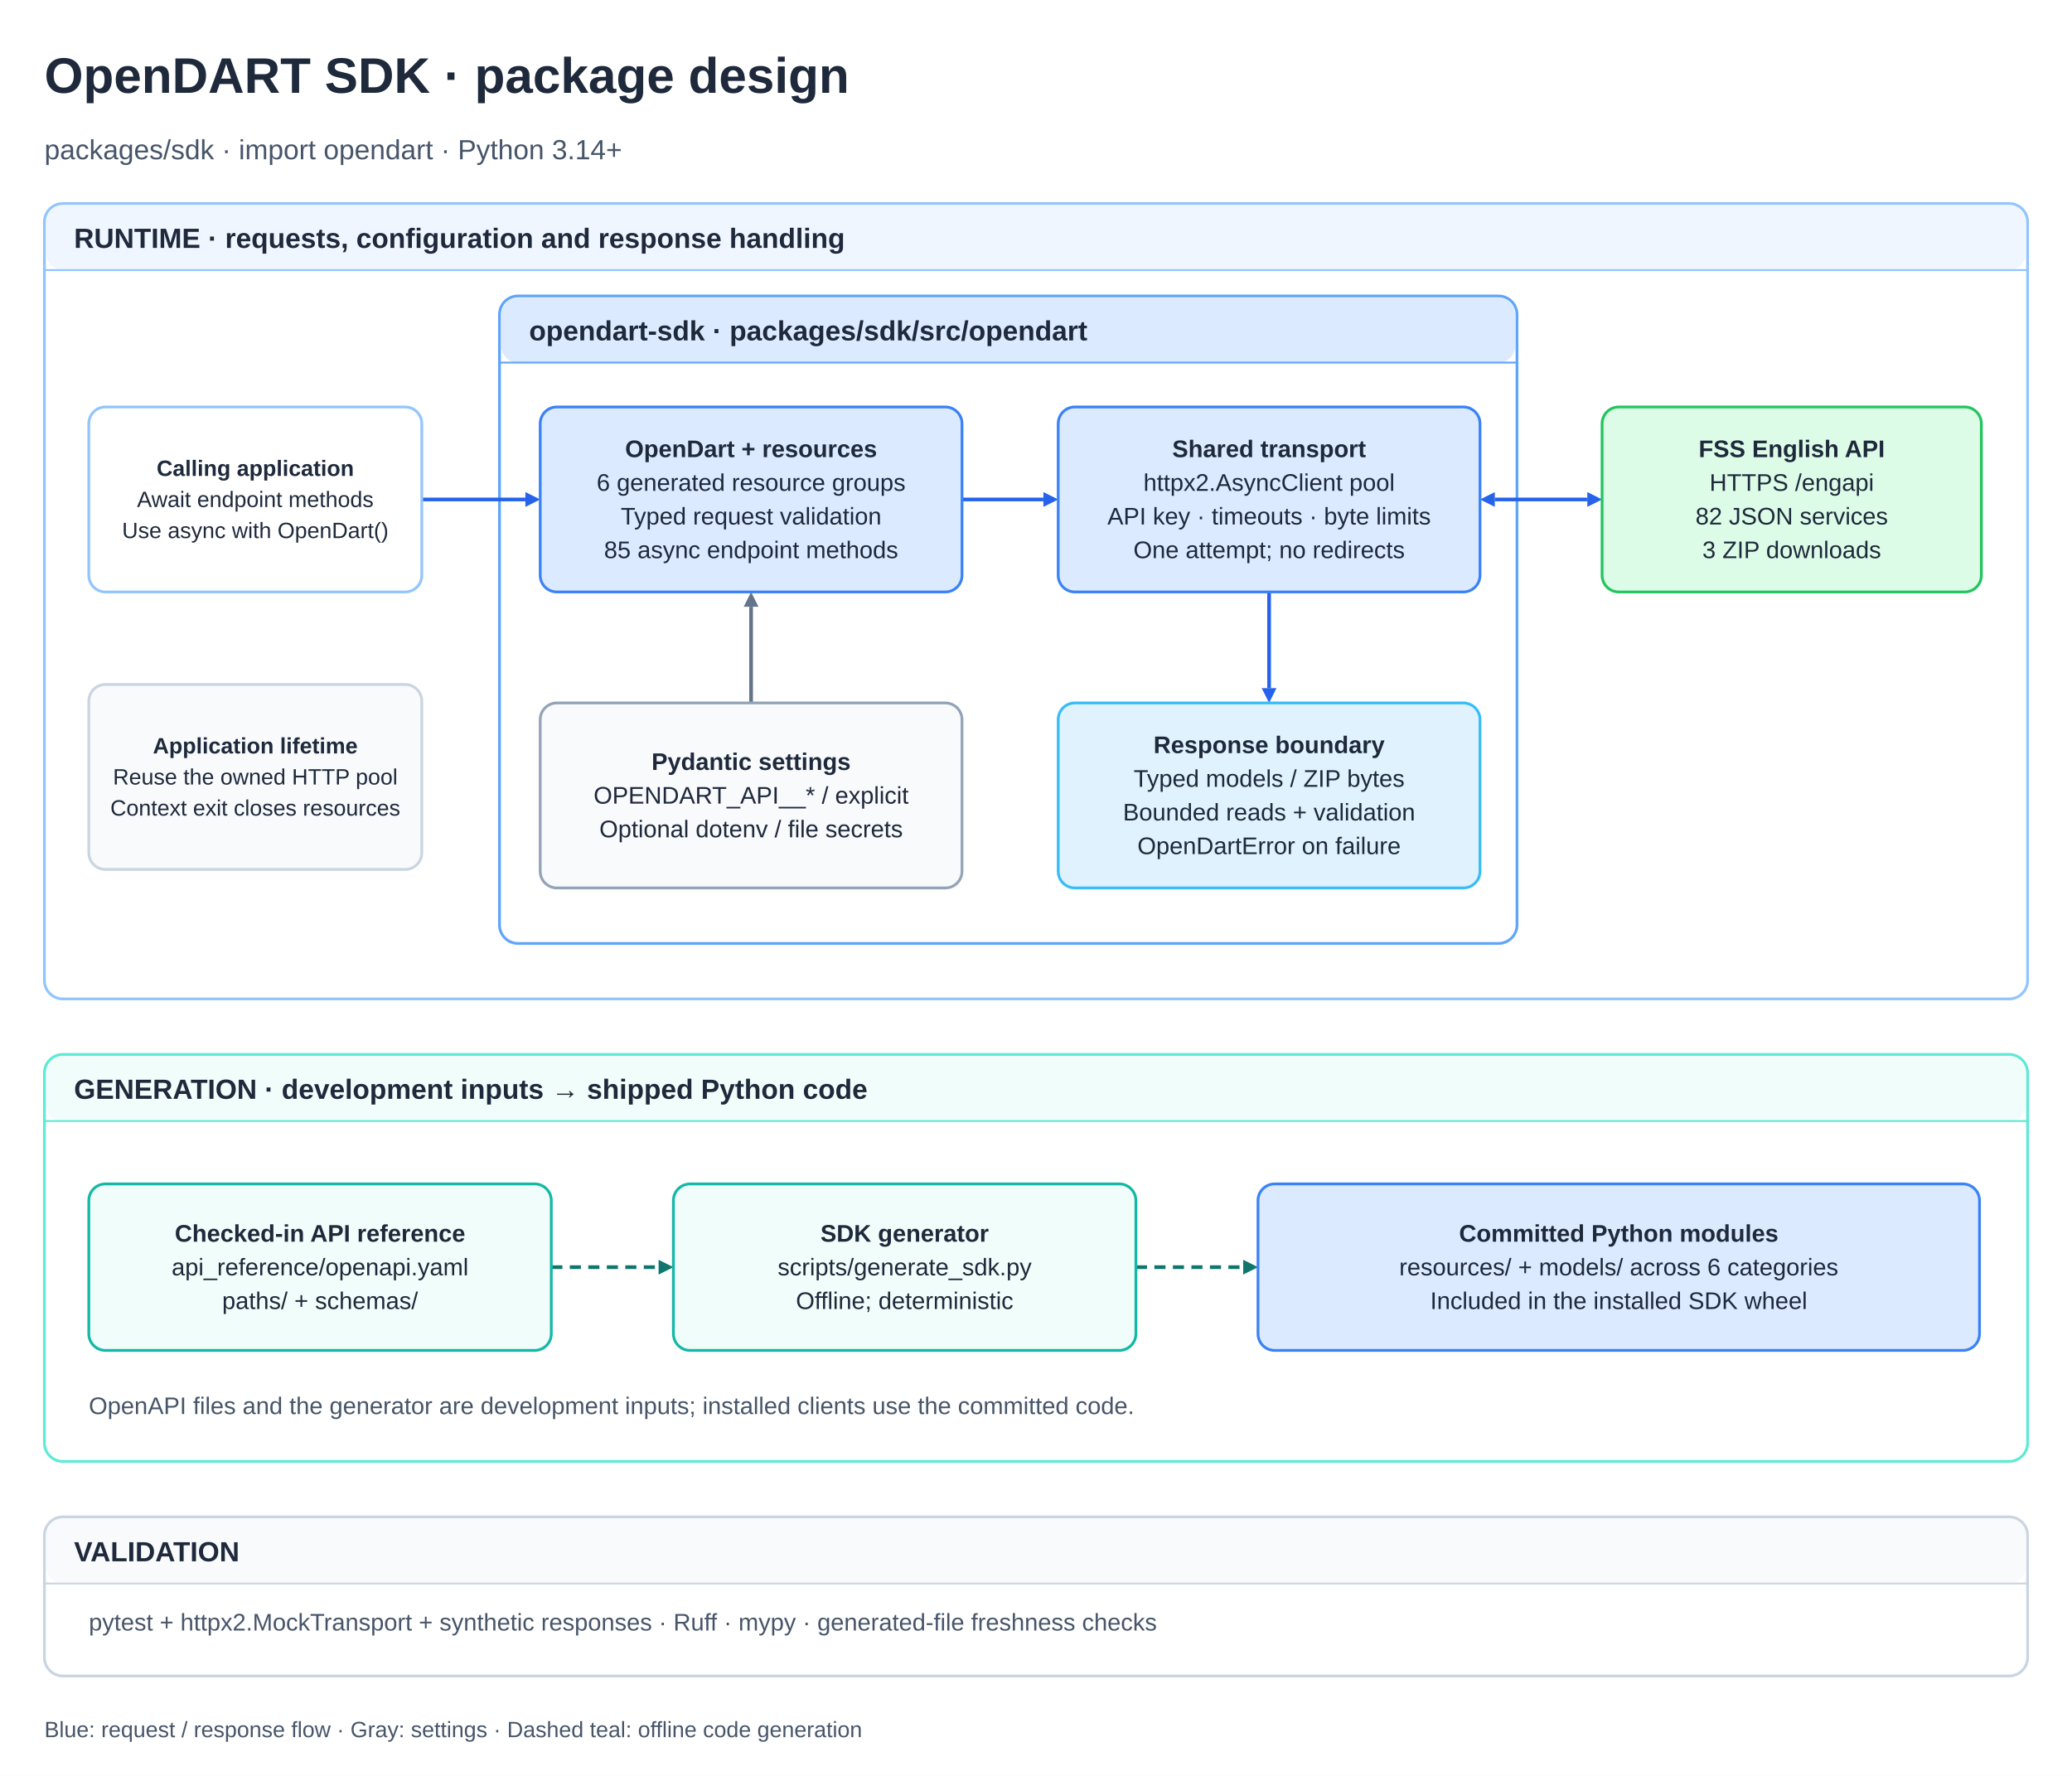
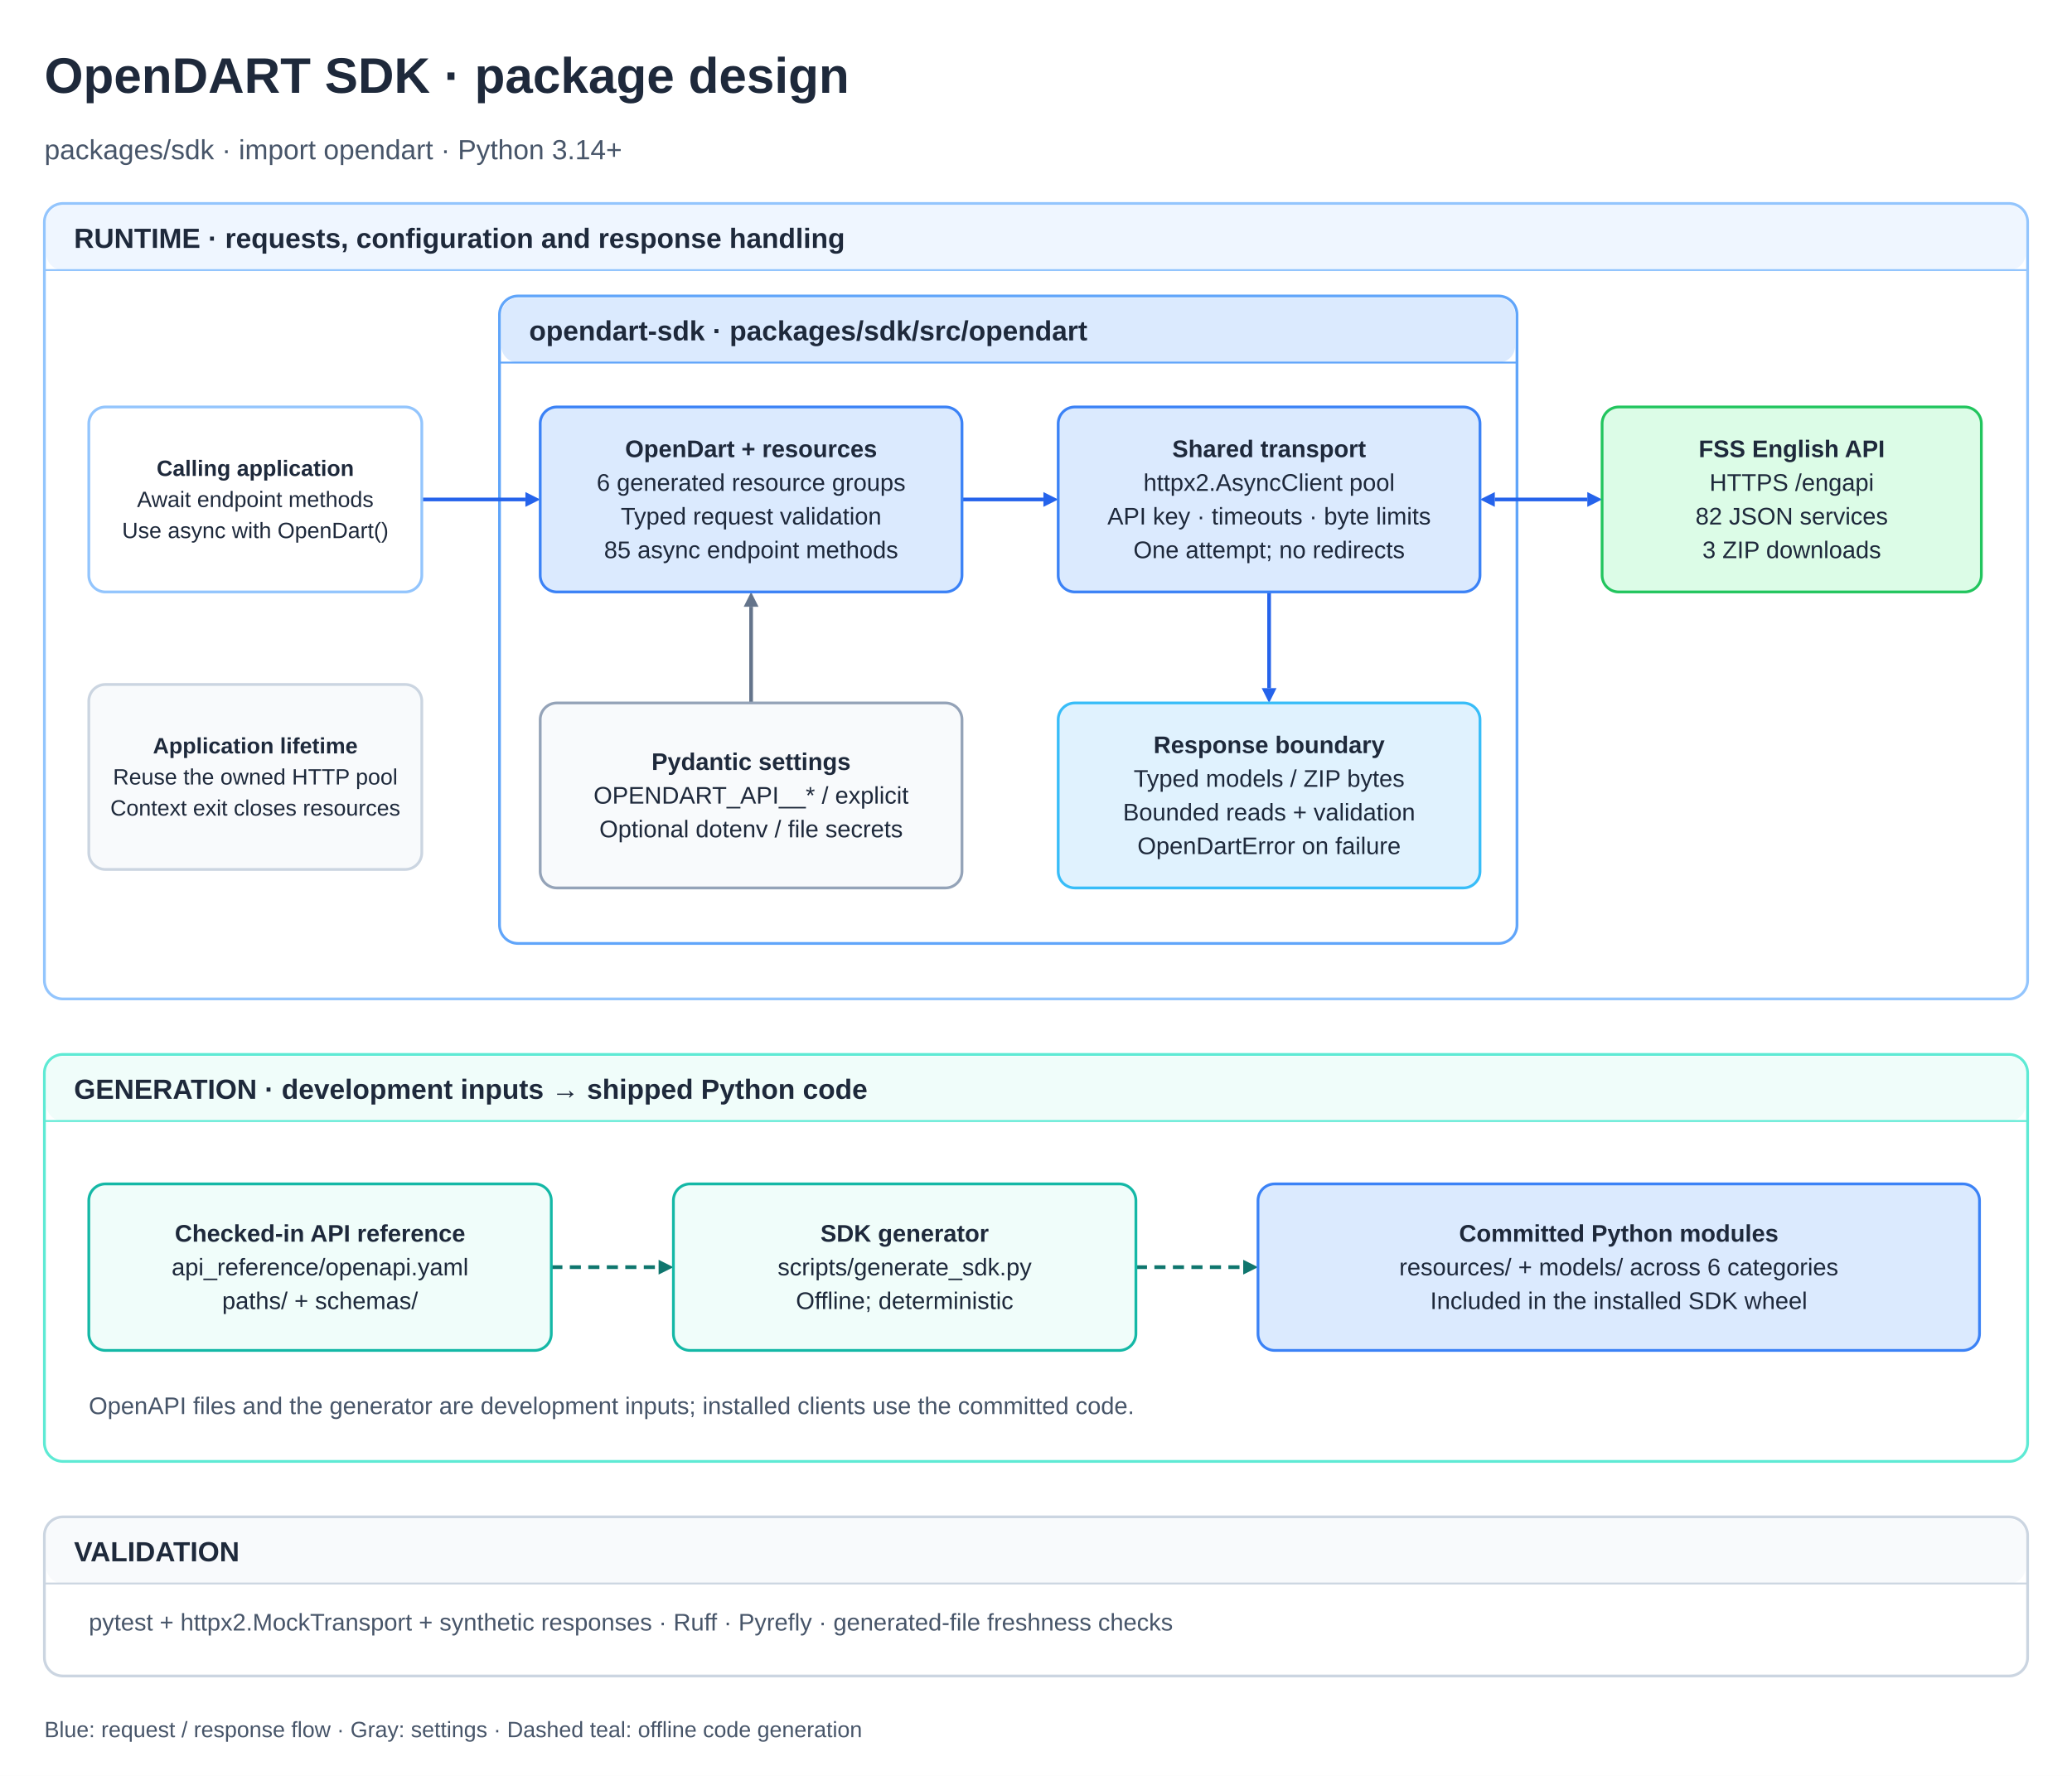
- <svg xmlns="http://www.w3.org/2000/svg" width="1120" height="960" viewBox="0 0 1120 960" role="img" aria-labelledby="diagram-title diagram-description" content="&lt;mxfile host=&quot;app.diagrams.net&quot; type=&quot;device&quot;&gt;&lt;diagram id=&quot;sdk-architecture&quot; name=&quot;SDK architecture&quot;&gt;&lt;mxGraphModel dx=&quot;1120&quot; dy=&quot;960&quot; grid=&quot;1&quot; gridSize=&quot;10&quot; guides=&quot;1&quot; tooltips=&quot;1&quot; connect=&quot;1&quot; arrows=&quot;1&quot; fold=&quot;1&quot; page=&quot;0&quot; pageScale=&quot;1&quot; pageWidth=&quot;1120&quot; pageHeight=&quot;960&quot; math=&quot;0&quot; shadow=&quot;0&quot; background=&quot;#ffffff&quot; adaptiveColors=&quot;auto&quot;&gt;&lt;root&gt;&lt;mxCell id=&quot;0&quot; /&gt;&lt;mxCell id=&quot;1&quot; parent=&quot;0&quot; /&gt;&lt;mxCell id=&quot;title&quot; value=&quot;OpenDART SDK · package design&quot; style=&quot;rounded=1;whiteSpace=wrap;html=1;fontFamily=Arial;fontSize=27;fontColor=#1e293b;strokeWidth=1.5;spacing=12;fillColor=#ffffff;strokeColor=#cbd5e1;fillColor=none;strokeColor=none;align=left;spacing=0;fontStyle=1;&quot; vertex=&quot;1&quot; parent=&quot;1&quot;&gt;&lt;mxGeometry x=&quot;24&quot; y=&quot;22&quot; width=&quot;1072&quot; height=&quot;38&quot; as=&quot;geometry&quot; /&gt;&lt;/mxCell&gt;&lt;mxCell id=&quot;subtitle&quot; value=&quot;packages/sdk · import opendart · Python 3.14+&quot; style=&quot;rounded=1;whiteSpace=wrap;html=1;fontFamily=Arial;fontSize=15;fontColor=#1e293b;strokeWidth=1.5;spacing=12;fillColor=#ffffff;strokeColor=#cbd5e1;fillColor=none;strokeColor=none;align=left;spacing=0;&quot; vertex=&quot;1&quot; parent=&quot;1&quot;&gt;&lt;mxGeometry x=&quot;24&quot; y=&quot;68&quot; width=&quot;1072&quot; height=&quot;26&quot; as=&quot;geometry&quot; /&gt;&lt;/mxCell&gt;&lt;mxCell id=&quot;runtime&quot; value=&quot;RUNTIME · requests, configuration and response handling&quot; style=&quot;rounded=1;whiteSpace=wrap;html=1;fontFamily=Arial;fontSize=15;fontColor=#1e293b;strokeWidth=1.5;spacing=12;fillColor=#eff6ff;strokeColor=#93c5fd;shape=swimlane;startSize=36;horizontal=1;align=left;spacingLeft=16;fontStyle=1;collapsible=0;pointerEvents=0;swimlaneFillColor=#ffffff;&quot; vertex=&quot;1&quot; parent=&quot;1&quot;&gt;&lt;mxGeometry x=&quot;24&quot; y=&quot;110&quot; width=&quot;1072&quot; height=&quot;430&quot; as=&quot;geometry&quot; /&gt;&lt;/mxCell&gt;&lt;mxCell id=&quot;package&quot; value=&quot;opendart-sdk · packages/sdk/src/opendart&quot; style=&quot;rounded=1;whiteSpace=wrap;html=1;fontFamily=Arial;fontSize=15;fontColor=#1e293b;strokeWidth=1.5;spacing=12;fillColor=#dbeafe;strokeColor=#60a5fa;shape=swimlane;startSize=36;horizontal=1;align=left;spacingLeft=16;fontStyle=1;collapsible=0;pointerEvents=0;swimlaneFillColor=#ffffff;&quot; vertex=&quot;1&quot; parent=&quot;runtime&quot;&gt;&lt;mxGeometry x=&quot;246&quot; y=&quot;50&quot; width=&quot;550&quot; height=&quot;350&quot; as=&quot;geometry&quot; /&gt;&lt;/mxCell&gt;&lt;mxCell id=&quot;application&quot; value=&quot;&amp;lt;b&amp;gt;Calling application&amp;lt;/b&amp;gt;&amp;lt;br&amp;gt;Await endpoint methods&amp;lt;br&amp;gt;Use async with OpenDart()&quot; style=&quot;rounded=1;whiteSpace=wrap;html=1;fontFamily=Arial;fontSize=12;fontColor=#1e293b;strokeWidth=1.5;spacing=12;fillColor=#ffffff;strokeColor=#93c5fd;&quot; vertex=&quot;1&quot; parent=&quot;runtime&quot;&gt;&lt;mxGeometry x=&quot;24&quot; y=&quot;110&quot; width=&quot;180&quot; height=&quot;100&quot; as=&quot;geometry&quot; /&gt;&lt;/mxCell&gt;&lt;mxCell id=&quot;client&quot; value=&quot;&amp;lt;b&amp;gt;OpenDart + resources&amp;lt;/b&amp;gt;&amp;lt;br&amp;gt;6 generated resource groups&amp;lt;br&amp;gt;Typed request validation&amp;lt;br&amp;gt;85 async endpoint methods&quot; style=&quot;rounded=1;whiteSpace=wrap;html=1;fontFamily=Arial;fontSize=13;fontColor=#1e293b;strokeWidth=1.5;spacing=12;fillColor=#dbeafe;strokeColor=#3b82f6;&quot; vertex=&quot;1&quot; parent=&quot;package&quot;&gt;&lt;mxGeometry x=&quot;22&quot; y=&quot;60&quot; width=&quot;228&quot; height=&quot;100&quot; as=&quot;geometry&quot; /&gt;&lt;/mxCell&gt;&lt;mxCell id=&quot;transport&quot; value=&quot;&amp;lt;b&amp;gt;Shared transport&amp;lt;/b&amp;gt;&amp;lt;br&amp;gt;httpx2.AsyncClient pool&amp;lt;br&amp;gt;API key · timeouts · byte limits&amp;lt;br&amp;gt;One attempt; no redirects&quot; style=&quot;rounded=1;whiteSpace=wrap;html=1;fontFamily=Arial;fontSize=13;fontColor=#1e293b;strokeWidth=1.5;spacing=12;fillColor=#dbeafe;strokeColor=#3b82f6;&quot; vertex=&quot;1&quot; parent=&quot;package&quot;&gt;&lt;mxGeometry x=&quot;302&quot; y=&quot;60&quot; width=&quot;228&quot; height=&quot;100&quot; as=&quot;geometry&quot; /&gt;&lt;/mxCell&gt;&lt;mxCell id=&quot;api&quot; value=&quot;&amp;lt;b&amp;gt;FSS English API&amp;lt;/b&amp;gt;&amp;lt;br&amp;gt;HTTPS /engapi&amp;lt;br&amp;gt;82 JSON services&amp;lt;br&amp;gt;3 ZIP downloads&quot; style=&quot;rounded=1;whiteSpace=wrap;html=1;fontFamily=Arial;fontSize=13;fontColor=#1e293b;strokeWidth=1.5;spacing=12;fillColor=#dcfce7;strokeColor=#22c55e;&quot; vertex=&quot;1&quot; parent=&quot;runtime&quot;&gt;&lt;mxGeometry x=&quot;842&quot; y=&quot;110&quot; width=&quot;205&quot; height=&quot;100&quot; as=&quot;geometry&quot; /&gt;&lt;/mxCell&gt;&lt;mxCell id=&quot;settings&quot; value=&quot;&amp;lt;b&amp;gt;Pydantic settings&amp;lt;/b&amp;gt;&amp;lt;br&amp;gt;OPENDART_API__* / explicit&amp;lt;br&amp;gt;Optional dotenv / file secrets&quot; style=&quot;rounded=1;whiteSpace=wrap;html=1;fontFamily=Arial;fontSize=13;fontColor=#1e293b;strokeWidth=1.5;spacing=12;fillColor=#f8fafc;strokeColor=#94a3b8;&quot; vertex=&quot;1&quot; parent=&quot;package&quot;&gt;&lt;mxGeometry x=&quot;22&quot; y=&quot;220&quot; width=&quot;228&quot; height=&quot;100&quot; as=&quot;geometry&quot; /&gt;&lt;/mxCell&gt;&lt;mxCell id=&quot;response&quot; value=&quot;&amp;lt;b&amp;gt;Response boundary&amp;lt;/b&amp;gt;&amp;lt;br&amp;gt;Typed models / ZIP bytes&amp;lt;br&amp;gt;Bounded reads + validation&amp;lt;br&amp;gt;OpenDartError on failure&quot; style=&quot;rounded=1;whiteSpace=wrap;html=1;fontFamily=Arial;fontSize=13;fontColor=#1e293b;strokeWidth=1.5;spacing=12;fillColor=#e0f2fe;strokeColor=#38bdf8;&quot; vertex=&quot;1&quot; parent=&quot;package&quot;&gt;&lt;mxGeometry x=&quot;302&quot; y=&quot;220&quot; width=&quot;228&quot; height=&quot;100&quot; as=&quot;geometry&quot; /&gt;&lt;/mxCell&gt;&lt;mxCell id=&quot;lifetime&quot; value=&quot;&amp;lt;b&amp;gt;Application lifetime&amp;lt;/b&amp;gt;&amp;lt;br&amp;gt;Reuse the owned HTTP pool&amp;lt;br&amp;gt;Context exit closes resources&quot; style=&quot;rounded=1;whiteSpace=wrap;html=1;fontFamily=Arial;fontSize=12;fontColor=#1e293b;strokeWidth=1.5;spacing=12;fillColor=#f8fafc;strokeColor=#cbd5e1;&quot; vertex=&quot;1&quot; parent=&quot;runtime&quot;&gt;&lt;mxGeometry x=&quot;24&quot; y=&quot;260&quot; width=&quot;180&quot; height=&quot;100&quot; as=&quot;geometry&quot; /&gt;&lt;/mxCell&gt;&lt;mxCell id=&quot;generation&quot; value=&quot;GENERATION · development inputs → shipped Python code&quot; style=&quot;rounded=1;whiteSpace=wrap;html=1;fontFamily=Arial;fontSize=15;fontColor=#1e293b;strokeWidth=1.5;spacing=12;fillColor=#f0fdfa;strokeColor=#5eead4;shape=swimlane;startSize=36;horizontal=1;align=left;spacingLeft=16;fontStyle=1;collapsible=0;pointerEvents=0;swimlaneFillColor=#ffffff;&quot; vertex=&quot;1&quot; parent=&quot;1&quot;&gt;&lt;mxGeometry x=&quot;24&quot; y=&quot;570&quot; width=&quot;1072&quot; height=&quot;220&quot; as=&quot;geometry&quot; /&gt;&lt;/mxCell&gt;&lt;mxCell id=&quot;reference&quot; value=&quot;&amp;lt;b&amp;gt;Checked-in API reference&amp;lt;/b&amp;gt;&amp;lt;br&amp;gt;api_reference/openapi.yaml&amp;lt;br&amp;gt;paths/ + schemas/&quot; style=&quot;rounded=1;whiteSpace=wrap;html=1;fontFamily=Arial;fontSize=13;fontColor=#1e293b;strokeWidth=1.5;spacing=12;fillColor=#f0fdfa;strokeColor=#14b8a6;&quot; vertex=&quot;1&quot; parent=&quot;generation&quot;&gt;&lt;mxGeometry x=&quot;24&quot; y=&quot;70&quot; width=&quot;250&quot; height=&quot;90&quot; as=&quot;geometry&quot; /&gt;&lt;/mxCell&gt;&lt;mxCell id=&quot;generator&quot; value=&quot;&amp;lt;b&amp;gt;SDK generator&amp;lt;/b&amp;gt;&amp;lt;br&amp;gt;scripts/generate_sdk.py&amp;lt;br&amp;gt;Offline; deterministic&quot; style=&quot;rounded=1;whiteSpace=wrap;html=1;fontFamily=Arial;fontSize=13;fontColor=#1e293b;strokeWidth=1.5;spacing=12;fillColor=#f0fdfa;strokeColor=#14b8a6;&quot; vertex=&quot;1&quot; parent=&quot;generation&quot;&gt;&lt;mxGeometry x=&quot;340&quot; y=&quot;70&quot; width=&quot;250&quot; height=&quot;90&quot; as=&quot;geometry&quot; /&gt;&lt;/mxCell&gt;&lt;mxCell id=&quot;generated&quot; value=&quot;&amp;lt;b&amp;gt;Committed Python modules&amp;lt;/b&amp;gt;&amp;lt;br&amp;gt;resources/ + models/ across 6 categories&amp;lt;br&amp;gt;Included in the installed SDK wheel&quot; style=&quot;rounded=1;whiteSpace=wrap;html=1;fontFamily=Arial;fontSize=13;fontColor=#1e293b;strokeWidth=1.5;spacing=12;fillColor=#dbeafe;strokeColor=#3b82f6;&quot; vertex=&quot;1&quot; parent=&quot;generation&quot;&gt;&lt;mxGeometry x=&quot;656&quot; y=&quot;70&quot; width=&quot;390&quot; height=&quot;90&quot; as=&quot;geometry&quot; /&gt;&lt;/mxCell&gt;&lt;mxCell id=&quot;generation-note&quot; value=&quot;OpenAPI files and the generator are development inputs; installed clients use the committed code.&quot; style=&quot;rounded=1;whiteSpace=wrap;html=1;fontFamily=Arial;fontSize=13;fontColor=#1e293b;strokeWidth=1.5;spacing=12;fillColor=#ffffff;strokeColor=#cbd5e1;fillColor=none;strokeColor=none;align=left;spacing=0;&quot; vertex=&quot;1&quot; parent=&quot;generation&quot;&gt;&lt;mxGeometry x=&quot;24&quot; y=&quot;178&quot; width=&quot;1024&quot; height=&quot;24&quot; as=&quot;geometry&quot; /&gt;&lt;/mxCell&gt;&lt;mxCell id=&quot;validation&quot; value=&quot;VALIDATION&quot; style=&quot;rounded=1;whiteSpace=wrap;html=1;fontFamily=Arial;fontSize=15;fontColor=#1e293b;strokeWidth=1.5;spacing=12;fillColor=#f8fafc;strokeColor=#cbd5e1;shape=swimlane;startSize=36;horizontal=1;align=left;spacingLeft=16;fontStyle=1;collapsible=0;pointerEvents=0;swimlaneFillColor=#ffffff;&quot; vertex=&quot;1&quot; parent=&quot;1&quot;&gt;&lt;mxGeometry x=&quot;24&quot; y=&quot;820&quot; width=&quot;1072&quot; height=&quot;86&quot; as=&quot;geometry&quot; /&gt;&lt;/mxCell&gt;&lt;mxCell id=&quot;checks&quot; value=&quot;pytest + httpx2.MockTransport + synthetic responses · Ruff · mypy · generated-file freshness checks&quot; style=&quot;rounded=1;whiteSpace=wrap;html=1;fontFamily=Arial;fontSize=13;fontColor=#1e293b;strokeWidth=1.5;spacing=12;fillColor=#ffffff;strokeColor=#cbd5e1;fillColor=none;strokeColor=none;align=left;spacing=0;&quot; vertex=&quot;1&quot; parent=&quot;validation&quot;&gt;&lt;mxGeometry x=&quot;24&quot; y=&quot;45&quot; width=&quot;1024&quot; height=&quot;24&quot; as=&quot;geometry&quot; /&gt;&lt;/mxCell&gt;&lt;mxCell id=&quot;legend&quot; value=&quot;Blue: request / response flow · Gray: settings · Dashed teal: offline code generation&quot; style=&quot;rounded=1;whiteSpace=wrap;html=1;fontFamily=Arial;fontSize=12;fontColor=#1e293b;strokeWidth=1.5;spacing=12;fillColor=#ffffff;strokeColor=#cbd5e1;fillColor=none;strokeColor=none;align=left;spacing=0;&quot; vertex=&quot;1&quot; parent=&quot;1&quot;&gt;&lt;mxGeometry x=&quot;24&quot; y=&quot;924&quot; width=&quot;1072&quot; height=&quot;22&quot; as=&quot;geometry&quot; /&gt;&lt;/mxCell&gt;&lt;mxCell id=&quot;edge-0&quot; style=&quot;edgeStyle=orthogonalEdgeStyle;rounded=1;html=1;strokeWidth=2;strokeColor=#2563eb;endArrow=block;endFill=1;exitX=1;exitY=0.5;entryX=0;entryY=0.5;exitPerimeter=0;entryPerimeter=0;defaultLabelBackgroundColor=gap;&quot; edge=&quot;1&quot; parent=&quot;runtime&quot; source=&quot;application&quot; target=&quot;client&quot;&gt;&lt;mxGeometry relative=&quot;1&quot; as=&quot;geometry&quot; /&gt;&lt;/mxCell&gt;&lt;mxCell id=&quot;edge-1&quot; style=&quot;edgeStyle=orthogonalEdgeStyle;rounded=1;html=1;strokeWidth=2;strokeColor=#2563eb;endArrow=block;endFill=1;exitX=1;exitY=0.5;entryX=0;entryY=0.5;exitPerimeter=0;entryPerimeter=0;defaultLabelBackgroundColor=gap;&quot; edge=&quot;1&quot; parent=&quot;package&quot; source=&quot;client&quot; target=&quot;transport&quot;&gt;&lt;mxGeometry relative=&quot;1&quot; as=&quot;geometry&quot; /&gt;&lt;/mxCell&gt;&lt;mxCell id=&quot;edge-2&quot; style=&quot;edgeStyle=orthogonalEdgeStyle;rounded=1;html=1;strokeWidth=2;strokeColor=#2563eb;endArrow=block;endFill=1;exitX=1;exitY=0.5;entryX=0;entryY=0.5;exitPerimeter=0;entryPerimeter=0;defaultLabelBackgroundColor=gap;startArrow=block;startFill=1;&quot; edge=&quot;1&quot; parent=&quot;runtime&quot; source=&quot;transport&quot; target=&quot;api&quot;&gt;&lt;mxGeometry relative=&quot;1&quot; as=&quot;geometry&quot; /&gt;&lt;/mxCell&gt;&lt;mxCell id=&quot;edge-3&quot; style=&quot;edgeStyle=orthogonalEdgeStyle;rounded=1;html=1;strokeWidth=2;strokeColor=#2563eb;endArrow=block;endFill=1;exitX=0.5;exitY=1;entryX=0.5;entryY=0;exitPerimeter=0;entryPerimeter=0;defaultLabelBackgroundColor=gap;&quot; edge=&quot;1&quot; parent=&quot;package&quot; source=&quot;transport&quot; target=&quot;response&quot;&gt;&lt;mxGeometry relative=&quot;1&quot; as=&quot;geometry&quot; /&gt;&lt;/mxCell&gt;&lt;mxCell id=&quot;edge-4&quot; style=&quot;edgeStyle=orthogonalEdgeStyle;rounded=1;html=1;strokeWidth=2;strokeColor=#64748b;endArrow=block;endFill=1;exitX=0.5;exitY=0;entryX=0.5;entryY=1;exitPerimeter=0;entryPerimeter=0;defaultLabelBackgroundColor=gap;&quot; edge=&quot;1&quot; parent=&quot;package&quot; source=&quot;settings&quot; target=&quot;client&quot;&gt;&lt;mxGeometry relative=&quot;1&quot; as=&quot;geometry&quot; /&gt;&lt;/mxCell&gt;&lt;mxCell id=&quot;edge-5&quot; style=&quot;edgeStyle=orthogonalEdgeStyle;rounded=1;html=1;strokeWidth=2;strokeColor=#0f766e;endArrow=block;endFill=1;exitX=1;exitY=0.5;entryX=0;entryY=0.5;exitPerimeter=0;entryPerimeter=0;defaultLabelBackgroundColor=gap;dashed=1;dashPattern=6 4;&quot; edge=&quot;1&quot; parent=&quot;generation&quot; source=&quot;reference&quot; target=&quot;generator&quot;&gt;&lt;mxGeometry relative=&quot;1&quot; as=&quot;geometry&quot; /&gt;&lt;/mxCell&gt;&lt;mxCell id=&quot;edge-6&quot; style=&quot;edgeStyle=orthogonalEdgeStyle;rounded=1;html=1;strokeWidth=2;strokeColor=#0f766e;endArrow=block;endFill=1;exitX=1;exitY=0.5;entryX=0;entryY=0.5;exitPerimeter=0;entryPerimeter=0;defaultLabelBackgroundColor=gap;dashed=1;dashPattern=6 4;&quot; edge=&quot;1&quot; parent=&quot;generation&quot; source=&quot;generator&quot; target=&quot;generated&quot;&gt;&lt;mxGeometry relative=&quot;1&quot; as=&quot;geometry&quot; /&gt;&lt;/mxCell&gt;&lt;/root&gt;&lt;/mxGraphModel&gt;&lt;/diagram&gt;&lt;/mxfile&gt;">
+ <svg xmlns="http://www.w3.org/2000/svg" width="1120" height="960" viewBox="0 0 1120 960" role="img" aria-labelledby="diagram-title diagram-description" content="&lt;mxfile host=&quot;app.diagrams.net&quot; type=&quot;device&quot;&gt;&lt;diagram id=&quot;sdk-architecture&quot; name=&quot;SDK architecture&quot;&gt;&lt;mxGraphModel dx=&quot;1120&quot; dy=&quot;960&quot; grid=&quot;1&quot; gridSize=&quot;10&quot; guides=&quot;1&quot; tooltips=&quot;1&quot; connect=&quot;1&quot; arrows=&quot;1&quot; fold=&quot;1&quot; page=&quot;0&quot; pageScale=&quot;1&quot; pageWidth=&quot;1120&quot; pageHeight=&quot;960&quot; math=&quot;0&quot; shadow=&quot;0&quot; background=&quot;#ffffff&quot; adaptiveColors=&quot;auto&quot;&gt;&lt;root&gt;&lt;mxCell id=&quot;0&quot; /&gt;&lt;mxCell id=&quot;1&quot; parent=&quot;0&quot; /&gt;&lt;mxCell id=&quot;title&quot; value=&quot;OpenDART SDK · package design&quot; style=&quot;rounded=1;whiteSpace=wrap;html=1;fontFamily=Arial;fontSize=27;fontColor=#1e293b;strokeWidth=1.5;spacing=12;fillColor=#ffffff;strokeColor=#cbd5e1;fillColor=none;strokeColor=none;align=left;spacing=0;fontStyle=1;&quot; vertex=&quot;1&quot; parent=&quot;1&quot;&gt;&lt;mxGeometry x=&quot;24&quot; y=&quot;22&quot; width=&quot;1072&quot; height=&quot;38&quot; as=&quot;geometry&quot; /&gt;&lt;/mxCell&gt;&lt;mxCell id=&quot;subtitle&quot; value=&quot;packages/sdk · import opendart · Python 3.14+&quot; style=&quot;rounded=1;whiteSpace=wrap;html=1;fontFamily=Arial;fontSize=15;fontColor=#1e293b;strokeWidth=1.5;spacing=12;fillColor=#ffffff;strokeColor=#cbd5e1;fillColor=none;strokeColor=none;align=left;spacing=0;&quot; vertex=&quot;1&quot; parent=&quot;1&quot;&gt;&lt;mxGeometry x=&quot;24&quot; y=&quot;68&quot; width=&quot;1072&quot; height=&quot;26&quot; as=&quot;geometry&quot; /&gt;&lt;/mxCell&gt;&lt;mxCell id=&quot;runtime&quot; value=&quot;RUNTIME · requests, configuration and response handling&quot; style=&quot;rounded=1;whiteSpace=wrap;html=1;fontFamily=Arial;fontSize=15;fontColor=#1e293b;strokeWidth=1.5;spacing=12;fillColor=#eff6ff;strokeColor=#93c5fd;shape=swimlane;startSize=36;horizontal=1;align=left;spacingLeft=16;fontStyle=1;collapsible=0;pointerEvents=0;swimlaneFillColor=#ffffff;&quot; vertex=&quot;1&quot; parent=&quot;1&quot;&gt;&lt;mxGeometry x=&quot;24&quot; y=&quot;110&quot; width=&quot;1072&quot; height=&quot;430&quot; as=&quot;geometry&quot; /&gt;&lt;/mxCell&gt;&lt;mxCell id=&quot;package&quot; value=&quot;opendart-sdk · packages/sdk/src/opendart&quot; style=&quot;rounded=1;whiteSpace=wrap;html=1;fontFamily=Arial;fontSize=15;fontColor=#1e293b;strokeWidth=1.5;spacing=12;fillColor=#dbeafe;strokeColor=#60a5fa;shape=swimlane;startSize=36;horizontal=1;align=left;spacingLeft=16;fontStyle=1;collapsible=0;pointerEvents=0;swimlaneFillColor=#ffffff;&quot; vertex=&quot;1&quot; parent=&quot;runtime&quot;&gt;&lt;mxGeometry x=&quot;246&quot; y=&quot;50&quot; width=&quot;550&quot; height=&quot;350&quot; as=&quot;geometry&quot; /&gt;&lt;/mxCell&gt;&lt;mxCell id=&quot;application&quot; value=&quot;&amp;lt;b&amp;gt;Calling application&amp;lt;/b&amp;gt;&amp;lt;br&amp;gt;Await endpoint methods&amp;lt;br&amp;gt;Use async with OpenDart()&quot; style=&quot;rounded=1;whiteSpace=wrap;html=1;fontFamily=Arial;fontSize=12;fontColor=#1e293b;strokeWidth=1.5;spacing=12;fillColor=#ffffff;strokeColor=#93c5fd;&quot; vertex=&quot;1&quot; parent=&quot;runtime&quot;&gt;&lt;mxGeometry x=&quot;24&quot; y=&quot;110&quot; width=&quot;180&quot; height=&quot;100&quot; as=&quot;geometry&quot; /&gt;&lt;/mxCell&gt;&lt;mxCell id=&quot;client&quot; value=&quot;&amp;lt;b&amp;gt;OpenDart + resources&amp;lt;/b&amp;gt;&amp;lt;br&amp;gt;6 generated resource groups&amp;lt;br&amp;gt;Typed request validation&amp;lt;br&amp;gt;85 async endpoint methods&quot; style=&quot;rounded=1;whiteSpace=wrap;html=1;fontFamily=Arial;fontSize=13;fontColor=#1e293b;strokeWidth=1.5;spacing=12;fillColor=#dbeafe;strokeColor=#3b82f6;&quot; vertex=&quot;1&quot; parent=&quot;package&quot;&gt;&lt;mxGeometry x=&quot;22&quot; y=&quot;60&quot; width=&quot;228&quot; height=&quot;100&quot; as=&quot;geometry&quot; /&gt;&lt;/mxCell&gt;&lt;mxCell id=&quot;transport&quot; value=&quot;&amp;lt;b&amp;gt;Shared transport&amp;lt;/b&amp;gt;&amp;lt;br&amp;gt;httpx2.AsyncClient pool&amp;lt;br&amp;gt;API key · timeouts · byte limits&amp;lt;br&amp;gt;One attempt; no redirects&quot; style=&quot;rounded=1;whiteSpace=wrap;html=1;fontFamily=Arial;fontSize=13;fontColor=#1e293b;strokeWidth=1.5;spacing=12;fillColor=#dbeafe;strokeColor=#3b82f6;&quot; vertex=&quot;1&quot; parent=&quot;package&quot;&gt;&lt;mxGeometry x=&quot;302&quot; y=&quot;60&quot; width=&quot;228&quot; height=&quot;100&quot; as=&quot;geometry&quot; /&gt;&lt;/mxCell&gt;&lt;mxCell id=&quot;api&quot; value=&quot;&amp;lt;b&amp;gt;FSS English API&amp;lt;/b&amp;gt;&amp;lt;br&amp;gt;HTTPS /engapi&amp;lt;br&amp;gt;82 JSON services&amp;lt;br&amp;gt;3 ZIP downloads&quot; style=&quot;rounded=1;whiteSpace=wrap;html=1;fontFamily=Arial;fontSize=13;fontColor=#1e293b;strokeWidth=1.5;spacing=12;fillColor=#dcfce7;strokeColor=#22c55e;&quot; vertex=&quot;1&quot; parent=&quot;runtime&quot;&gt;&lt;mxGeometry x=&quot;842&quot; y=&quot;110&quot; width=&quot;205&quot; height=&quot;100&quot; as=&quot;geometry&quot; /&gt;&lt;/mxCell&gt;&lt;mxCell id=&quot;settings&quot; value=&quot;&amp;lt;b&amp;gt;Pydantic settings&amp;lt;/b&amp;gt;&amp;lt;br&amp;gt;OPENDART_API__* / explicit&amp;lt;br&amp;gt;Optional dotenv / file secrets&quot; style=&quot;rounded=1;whiteSpace=wrap;html=1;fontFamily=Arial;fontSize=13;fontColor=#1e293b;strokeWidth=1.5;spacing=12;fillColor=#f8fafc;strokeColor=#94a3b8;&quot; vertex=&quot;1&quot; parent=&quot;package&quot;&gt;&lt;mxGeometry x=&quot;22&quot; y=&quot;220&quot; width=&quot;228&quot; height=&quot;100&quot; as=&quot;geometry&quot; /&gt;&lt;/mxCell&gt;&lt;mxCell id=&quot;response&quot; value=&quot;&amp;lt;b&amp;gt;Response boundary&amp;lt;/b&amp;gt;&amp;lt;br&amp;gt;Typed models / ZIP bytes&amp;lt;br&amp;gt;Bounded reads + validation&amp;lt;br&amp;gt;OpenDartError on failure&quot; style=&quot;rounded=1;whiteSpace=wrap;html=1;fontFamily=Arial;fontSize=13;fontColor=#1e293b;strokeWidth=1.5;spacing=12;fillColor=#e0f2fe;strokeColor=#38bdf8;&quot; vertex=&quot;1&quot; parent=&quot;package&quot;&gt;&lt;mxGeometry x=&quot;302&quot; y=&quot;220&quot; width=&quot;228&quot; height=&quot;100&quot; as=&quot;geometry&quot; /&gt;&lt;/mxCell&gt;&lt;mxCell id=&quot;lifetime&quot; value=&quot;&amp;lt;b&amp;gt;Application lifetime&amp;lt;/b&amp;gt;&amp;lt;br&amp;gt;Reuse the owned HTTP pool&amp;lt;br&amp;gt;Context exit closes resources&quot; style=&quot;rounded=1;whiteSpace=wrap;html=1;fontFamily=Arial;fontSize=12;fontColor=#1e293b;strokeWidth=1.5;spacing=12;fillColor=#f8fafc;strokeColor=#cbd5e1;&quot; vertex=&quot;1&quot; parent=&quot;runtime&quot;&gt;&lt;mxGeometry x=&quot;24&quot; y=&quot;260&quot; width=&quot;180&quot; height=&quot;100&quot; as=&quot;geometry&quot; /&gt;&lt;/mxCell&gt;&lt;mxCell id=&quot;generation&quot; value=&quot;GENERATION · development inputs → shipped Python code&quot; style=&quot;rounded=1;whiteSpace=wrap;html=1;fontFamily=Arial;fontSize=15;fontColor=#1e293b;strokeWidth=1.5;spacing=12;fillColor=#f0fdfa;strokeColor=#5eead4;shape=swimlane;startSize=36;horizontal=1;align=left;spacingLeft=16;fontStyle=1;collapsible=0;pointerEvents=0;swimlaneFillColor=#ffffff;&quot; vertex=&quot;1&quot; parent=&quot;1&quot;&gt;&lt;mxGeometry x=&quot;24&quot; y=&quot;570&quot; width=&quot;1072&quot; height=&quot;220&quot; as=&quot;geometry&quot; /&gt;&lt;/mxCell&gt;&lt;mxCell id=&quot;reference&quot; value=&quot;&amp;lt;b&amp;gt;Checked-in API reference&amp;lt;/b&amp;gt;&amp;lt;br&amp;gt;api_reference/openapi.yaml&amp;lt;br&amp;gt;paths/ + schemas/&quot; style=&quot;rounded=1;whiteSpace=wrap;html=1;fontFamily=Arial;fontSize=13;fontColor=#1e293b;strokeWidth=1.5;spacing=12;fillColor=#f0fdfa;strokeColor=#14b8a6;&quot; vertex=&quot;1&quot; parent=&quot;generation&quot;&gt;&lt;mxGeometry x=&quot;24&quot; y=&quot;70&quot; width=&quot;250&quot; height=&quot;90&quot; as=&quot;geometry&quot; /&gt;&lt;/mxCell&gt;&lt;mxCell id=&quot;generator&quot; value=&quot;&amp;lt;b&amp;gt;SDK generator&amp;lt;/b&amp;gt;&amp;lt;br&amp;gt;scripts/generate_sdk.py&amp;lt;br&amp;gt;Offline; deterministic&quot; style=&quot;rounded=1;whiteSpace=wrap;html=1;fontFamily=Arial;fontSize=13;fontColor=#1e293b;strokeWidth=1.5;spacing=12;fillColor=#f0fdfa;strokeColor=#14b8a6;&quot; vertex=&quot;1&quot; parent=&quot;generation&quot;&gt;&lt;mxGeometry x=&quot;340&quot; y=&quot;70&quot; width=&quot;250&quot; height=&quot;90&quot; as=&quot;geometry&quot; /&gt;&lt;/mxCell&gt;&lt;mxCell id=&quot;generated&quot; value=&quot;&amp;lt;b&amp;gt;Committed Python modules&amp;lt;/b&amp;gt;&amp;lt;br&amp;gt;resources/ + models/ across 6 categories&amp;lt;br&amp;gt;Included in the installed SDK wheel&quot; style=&quot;rounded=1;whiteSpace=wrap;html=1;fontFamily=Arial;fontSize=13;fontColor=#1e293b;strokeWidth=1.5;spacing=12;fillColor=#dbeafe;strokeColor=#3b82f6;&quot; vertex=&quot;1&quot; parent=&quot;generation&quot;&gt;&lt;mxGeometry x=&quot;656&quot; y=&quot;70&quot; width=&quot;390&quot; height=&quot;90&quot; as=&quot;geometry&quot; /&gt;&lt;/mxCell&gt;&lt;mxCell id=&quot;generation-note&quot; value=&quot;OpenAPI files and the generator are development inputs; installed clients use the committed code.&quot; style=&quot;rounded=1;whiteSpace=wrap;html=1;fontFamily=Arial;fontSize=13;fontColor=#1e293b;strokeWidth=1.5;spacing=12;fillColor=#ffffff;strokeColor=#cbd5e1;fillColor=none;strokeColor=none;align=left;spacing=0;&quot; vertex=&quot;1&quot; parent=&quot;generation&quot;&gt;&lt;mxGeometry x=&quot;24&quot; y=&quot;178&quot; width=&quot;1024&quot; height=&quot;24&quot; as=&quot;geometry&quot; /&gt;&lt;/mxCell&gt;&lt;mxCell id=&quot;validation&quot; value=&quot;VALIDATION&quot; style=&quot;rounded=1;whiteSpace=wrap;html=1;fontFamily=Arial;fontSize=15;fontColor=#1e293b;strokeWidth=1.5;spacing=12;fillColor=#f8fafc;strokeColor=#cbd5e1;shape=swimlane;startSize=36;horizontal=1;align=left;spacingLeft=16;fontStyle=1;collapsible=0;pointerEvents=0;swimlaneFillColor=#ffffff;&quot; vertex=&quot;1&quot; parent=&quot;1&quot;&gt;&lt;mxGeometry x=&quot;24&quot; y=&quot;820&quot; width=&quot;1072&quot; height=&quot;86&quot; as=&quot;geometry&quot; /&gt;&lt;/mxCell&gt;&lt;mxCell id=&quot;checks&quot; value=&quot;pytest + httpx2.MockTransport + synthetic responses · Ruff · Pyrefly · generated-file freshness checks&quot; style=&quot;rounded=1;whiteSpace=wrap;html=1;fontFamily=Arial;fontSize=13;fontColor=#1e293b;strokeWidth=1.5;spacing=12;fillColor=#ffffff;strokeColor=#cbd5e1;fillColor=none;strokeColor=none;align=left;spacing=0;&quot; vertex=&quot;1&quot; parent=&quot;validation&quot;&gt;&lt;mxGeometry x=&quot;24&quot; y=&quot;45&quot; width=&quot;1024&quot; height=&quot;24&quot; as=&quot;geometry&quot; /&gt;&lt;/mxCell&gt;&lt;mxCell id=&quot;legend&quot; value=&quot;Blue: request / response flow · Gray: settings · Dashed teal: offline code generation&quot; style=&quot;rounded=1;whiteSpace=wrap;html=1;fontFamily=Arial;fontSize=12;fontColor=#1e293b;strokeWidth=1.5;spacing=12;fillColor=#ffffff;strokeColor=#cbd5e1;fillColor=none;strokeColor=none;align=left;spacing=0;&quot; vertex=&quot;1&quot; parent=&quot;1&quot;&gt;&lt;mxGeometry x=&quot;24&quot; y=&quot;924&quot; width=&quot;1072&quot; height=&quot;22&quot; as=&quot;geometry&quot; /&gt;&lt;/mxCell&gt;&lt;mxCell id=&quot;edge-0&quot; style=&quot;edgeStyle=orthogonalEdgeStyle;rounded=1;html=1;strokeWidth=2;strokeColor=#2563eb;endArrow=block;endFill=1;exitX=1;exitY=0.5;entryX=0;entryY=0.5;exitPerimeter=0;entryPerimeter=0;defaultLabelBackgroundColor=gap;&quot; edge=&quot;1&quot; parent=&quot;runtime&quot; source=&quot;application&quot; target=&quot;client&quot;&gt;&lt;mxGeometry relative=&quot;1&quot; as=&quot;geometry&quot; /&gt;&lt;/mxCell&gt;&lt;mxCell id=&quot;edge-1&quot; style=&quot;edgeStyle=orthogonalEdgeStyle;rounded=1;html=1;strokeWidth=2;strokeColor=#2563eb;endArrow=block;endFill=1;exitX=1;exitY=0.5;entryX=0;entryY=0.5;exitPerimeter=0;entryPerimeter=0;defaultLabelBackgroundColor=gap;&quot; edge=&quot;1&quot; parent=&quot;package&quot; source=&quot;client&quot; target=&quot;transport&quot;&gt;&lt;mxGeometry relative=&quot;1&quot; as=&quot;geometry&quot; /&gt;&lt;/mxCell&gt;&lt;mxCell id=&quot;edge-2&quot; style=&quot;edgeStyle=orthogonalEdgeStyle;rounded=1;html=1;strokeWidth=2;strokeColor=#2563eb;endArrow=block;endFill=1;exitX=1;exitY=0.5;entryX=0;entryY=0.5;exitPerimeter=0;entryPerimeter=0;defaultLabelBackgroundColor=gap;startArrow=block;startFill=1;&quot; edge=&quot;1&quot; parent=&quot;runtime&quot; source=&quot;transport&quot; target=&quot;api&quot;&gt;&lt;mxGeometry relative=&quot;1&quot; as=&quot;geometry&quot; /&gt;&lt;/mxCell&gt;&lt;mxCell id=&quot;edge-3&quot; style=&quot;edgeStyle=orthogonalEdgeStyle;rounded=1;html=1;strokeWidth=2;strokeColor=#2563eb;endArrow=block;endFill=1;exitX=0.5;exitY=1;entryX=0.5;entryY=0;exitPerimeter=0;entryPerimeter=0;defaultLabelBackgroundColor=gap;&quot; edge=&quot;1&quot; parent=&quot;package&quot; source=&quot;transport&quot; target=&quot;response&quot;&gt;&lt;mxGeometry relative=&quot;1&quot; as=&quot;geometry&quot; /&gt;&lt;/mxCell&gt;&lt;mxCell id=&quot;edge-4&quot; style=&quot;edgeStyle=orthogonalEdgeStyle;rounded=1;html=1;strokeWidth=2;strokeColor=#64748b;endArrow=block;endFill=1;exitX=0.5;exitY=0;entryX=0.5;entryY=1;exitPerimeter=0;entryPerimeter=0;defaultLabelBackgroundColor=gap;&quot; edge=&quot;1&quot; parent=&quot;package&quot; source=&quot;settings&quot; target=&quot;client&quot;&gt;&lt;mxGeometry relative=&quot;1&quot; as=&quot;geometry&quot; /&gt;&lt;/mxCell&gt;&lt;mxCell id=&quot;edge-5&quot; style=&quot;edgeStyle=orthogonalEdgeStyle;rounded=1;html=1;strokeWidth=2;strokeColor=#0f766e;endArrow=block;endFill=1;exitX=1;exitY=0.5;entryX=0;entryY=0.5;exitPerimeter=0;entryPerimeter=0;defaultLabelBackgroundColor=gap;dashed=1;dashPattern=6 4;&quot; edge=&quot;1&quot; parent=&quot;generation&quot; source=&quot;reference&quot; target=&quot;generator&quot;&gt;&lt;mxGeometry relative=&quot;1&quot; as=&quot;geometry&quot; /&gt;&lt;/mxCell&gt;&lt;mxCell id=&quot;edge-6&quot; style=&quot;edgeStyle=orthogonalEdgeStyle;rounded=1;html=1;strokeWidth=2;strokeColor=#0f766e;endArrow=block;endFill=1;exitX=1;exitY=0.5;entryX=0;entryY=0.5;exitPerimeter=0;entryPerimeter=0;defaultLabelBackgroundColor=gap;dashed=1;dashPattern=6 4;&quot; edge=&quot;1&quot; parent=&quot;generation&quot; source=&quot;generator&quot; target=&quot;generated&quot;&gt;&lt;mxGeometry relative=&quot;1&quot; as=&quot;geometry&quot; /&gt;&lt;/mxCell&gt;&lt;/root&gt;&lt;/mxGraphModel&gt;&lt;/diagram&gt;&lt;/mxfile&gt;">
  <rect width="1120" height="960" fill="#ffffff" />
  <rect x="24" y="110" width="1072" height="430" rx="10" fill="#ffffff" stroke="#93c5fd" stroke-width="1.5" />
  <rect x="25" y="111" width="1070" height="35" rx="9" fill="#eff6ff" />
  <path d="M 24 146 H 1096" stroke="#93c5fd" stroke-width="1" />
  <text x="40" y="134" fill="#1e293b" font-family="Arial, Helvetica, sans-serif" font-size="15" font-weight="700">RUNTIME · requests, configuration and response handling</text>
  <rect x="270" y="160" width="550" height="350" rx="10" fill="#ffffff" stroke="#60a5fa" stroke-width="1.5" />
  <rect x="271" y="161" width="548" height="35" rx="9" fill="#dbeafe" />
  <path d="M 270 196 H 820" stroke="#60a5fa" stroke-width="1" />
  <text x="286" y="184" fill="#1e293b" font-family="Arial, Helvetica, sans-serif" font-size="15" font-weight="700">opendart-sdk · packages/sdk/src/opendart</text>
  <rect x="24" y="570" width="1072" height="220" rx="10" fill="#ffffff" stroke="#5eead4" stroke-width="1.5" />
  <rect x="25" y="571" width="1070" height="35" rx="9" fill="#f0fdfa" />
  <path d="M 24 606 H 1096" stroke="#5eead4" stroke-width="1" />
  <text x="40" y="594" fill="#1e293b" font-family="Arial, Helvetica, sans-serif" font-size="15" font-weight="700">GENERATION · development inputs → shipped Python code</text>
  <rect x="24" y="820" width="1072" height="86" rx="10" fill="#ffffff" stroke="#cbd5e1" stroke-width="1.5" />
  <rect x="25" y="821" width="1070" height="35" rx="9" fill="#f8fafc" />
  <path d="M 24 856 H 1096" stroke="#cbd5e1" stroke-width="1" />
  <text x="40" y="844" fill="#1e293b" font-family="Arial, Helvetica, sans-serif" font-size="15" font-weight="700">VALIDATION</text>
  <path d="M 228 270.0 L 284.0 270.0" fill="none" stroke="#2563eb" stroke-width="2" />
  <path d="M 292 270.0 L 284.0 274.0 L 284.0 266.0 Z" fill="#2563eb" />
  <path d="M 520 270.0 L 564.0 270.0" fill="none" stroke="#2563eb" stroke-width="2" />
  <path d="M 572 270.0 L 564.0 274.0 L 564.0 266.0 Z" fill="#2563eb" />
  <path d="M 808.0 270.0 L 858.0 270.0" fill="none" stroke="#2563eb" stroke-width="2" />
  <path d="M 866 270.0 L 858.0 274.0 L 858.0 266.0 Z" fill="#2563eb" />
  <path d="M 800 270.0 L 808.0 266.0 L 808.0 274.0 Z" fill="#2563eb" />
  <path d="M 686.0 320 L 686.0 372.0" fill="none" stroke="#2563eb" stroke-width="2" />
  <path d="M 686.0 380 L 682.0 372.0 L 690.0 372.0 Z" fill="#2563eb" />
  <path d="M 406.0 380 L 406.0 328.0" fill="none" stroke="#64748b" stroke-width="2" />
  <path d="M 406.0 320 L 410.0 328.0 L 402.0 328.0 Z" fill="#64748b" />
  <path d="M 298 685.0 L 356.0 685.0" fill="none" stroke="#0f766e" stroke-width="2" stroke-dasharray="6 4" />
  <path d="M 364 685.0 L 356.0 689.0 L 356.0 681.0 Z" fill="#0f766e" />
  <path d="M 614 685.0 L 672.0 685.0" fill="none" stroke="#0f766e" stroke-width="2" stroke-dasharray="6 4" />
  <path d="M 680 685.0 L 672.0 689.0 L 672.0 681.0 Z" fill="#0f766e" />
  <text x="24" y="50.18" text-anchor="start" font-family="Arial, Helvetica, sans-serif" font-size="27" fill="#1e293b" font-weight="700">OpenDART SDK · package design</text>
  <text x="24" y="86.1" text-anchor="start" font-family="Arial, Helvetica, sans-serif" font-size="15" fill="#475569">packages/sdk · import opendart · Python 3.14+</text>
  <rect x="48" y="220" width="180" height="100" rx="9" fill="#ffffff" stroke="#93c5fd" stroke-width="1.5" />
  <text x="138.0" y="257.28" text-anchor="middle" font-family="Arial, Helvetica, sans-serif" font-size="12" fill="#1e293b" font-weight="700">Calling application</text>
  <text x="138.0" y="274.08" text-anchor="middle" font-family="Arial, Helvetica, sans-serif" font-size="12" fill="#1e293b">Await endpoint methods</text>
  <text x="138.0" y="290.88" text-anchor="middle" font-family="Arial, Helvetica, sans-serif" font-size="12" fill="#1e293b">Use async with OpenDart()</text>
  <rect x="292" y="220" width="228" height="100" rx="9" fill="#dbeafe" stroke="#3b82f6" stroke-width="1.5" />
  <text x="406.0" y="247.12" text-anchor="middle" font-family="Arial, Helvetica, sans-serif" font-size="13" fill="#1e293b" font-weight="700">OpenDart + resources</text>
  <text x="406.0" y="265.32" text-anchor="middle" font-family="Arial, Helvetica, sans-serif" font-size="13" fill="#1e293b">6 generated resource groups</text>
  <text x="406.0" y="283.52" text-anchor="middle" font-family="Arial, Helvetica, sans-serif" font-size="13" fill="#1e293b">Typed request validation</text>
  <text x="406.0" y="301.72" text-anchor="middle" font-family="Arial, Helvetica, sans-serif" font-size="13" fill="#1e293b">85 async endpoint methods</text>
  <rect x="572" y="220" width="228" height="100" rx="9" fill="#dbeafe" stroke="#3b82f6" stroke-width="1.5" />
  <text x="686.0" y="247.12" text-anchor="middle" font-family="Arial, Helvetica, sans-serif" font-size="13" fill="#1e293b" font-weight="700">Shared transport</text>
  <text x="686.0" y="265.32" text-anchor="middle" font-family="Arial, Helvetica, sans-serif" font-size="13" fill="#1e293b">httpx2.AsyncClient pool</text>
  <text x="686.0" y="283.52" text-anchor="middle" font-family="Arial, Helvetica, sans-serif" font-size="13" fill="#1e293b">API key · timeouts · byte limits</text>
  <text x="686.0" y="301.72" text-anchor="middle" font-family="Arial, Helvetica, sans-serif" font-size="13" fill="#1e293b">One attempt; no redirects</text>
  <rect x="866" y="220" width="205" height="100" rx="9" fill="#dcfce7" stroke="#22c55e" stroke-width="1.5" />
  <text x="968.5" y="247.12" text-anchor="middle" font-family="Arial, Helvetica, sans-serif" font-size="13" fill="#1e293b" font-weight="700">FSS English API</text>
  <text x="968.5" y="265.32" text-anchor="middle" font-family="Arial, Helvetica, sans-serif" font-size="13" fill="#1e293b">HTTPS /engapi</text>
  <text x="968.5" y="283.52" text-anchor="middle" font-family="Arial, Helvetica, sans-serif" font-size="13" fill="#1e293b">82 JSON services</text>
  <text x="968.5" y="301.72" text-anchor="middle" font-family="Arial, Helvetica, sans-serif" font-size="13" fill="#1e293b">3 ZIP downloads</text>
  <rect x="292" y="380" width="228" height="100" rx="9" fill="#f8fafc" stroke="#94a3b8" stroke-width="1.5" />
  <text x="406.0" y="416.22" text-anchor="middle" font-family="Arial, Helvetica, sans-serif" font-size="13" fill="#1e293b" font-weight="700">Pydantic settings</text>
  <text x="406.0" y="434.42" text-anchor="middle" font-family="Arial, Helvetica, sans-serif" font-size="13" fill="#1e293b">OPENDART_API__* / explicit</text>
  <text x="406.0" y="452.62" text-anchor="middle" font-family="Arial, Helvetica, sans-serif" font-size="13" fill="#1e293b">Optional dotenv / file secrets</text>
  <rect x="572" y="380" width="228" height="100" rx="9" fill="#e0f2fe" stroke="#38bdf8" stroke-width="1.5" />
  <text x="686.0" y="407.12" text-anchor="middle" font-family="Arial, Helvetica, sans-serif" font-size="13" fill="#1e293b" font-weight="700">Response boundary</text>
  <text x="686.0" y="425.32" text-anchor="middle" font-family="Arial, Helvetica, sans-serif" font-size="13" fill="#1e293b">Typed models / ZIP bytes</text>
  <text x="686.0" y="443.52" text-anchor="middle" font-family="Arial, Helvetica, sans-serif" font-size="13" fill="#1e293b">Bounded reads + validation</text>
  <text x="686.0" y="461.72" text-anchor="middle" font-family="Arial, Helvetica, sans-serif" font-size="13" fill="#1e293b">OpenDartError on failure</text>
  <rect x="48" y="370" width="180" height="100" rx="9" fill="#f8fafc" stroke="#cbd5e1" stroke-width="1.5" />
  <text x="138.0" y="407.28" text-anchor="middle" font-family="Arial, Helvetica, sans-serif" font-size="12" fill="#1e293b" font-weight="700">Application lifetime</text>
  <text x="138.0" y="424.08" text-anchor="middle" font-family="Arial, Helvetica, sans-serif" font-size="12" fill="#1e293b">Reuse the owned HTTP pool</text>
  <text x="138.0" y="440.88" text-anchor="middle" font-family="Arial, Helvetica, sans-serif" font-size="12" fill="#1e293b">Context exit closes resources</text>
  <rect x="48" y="640" width="250" height="90" rx="9" fill="#f0fdfa" stroke="#14b8a6" stroke-width="1.5" />
  <text x="173.0" y="671.22" text-anchor="middle" font-family="Arial, Helvetica, sans-serif" font-size="13" fill="#1e293b" font-weight="700">Checked-in API reference</text>
  <text x="173.0" y="689.42" text-anchor="middle" font-family="Arial, Helvetica, sans-serif" font-size="13" fill="#1e293b">api_reference/openapi.yaml</text>
  <text x="173.0" y="707.62" text-anchor="middle" font-family="Arial, Helvetica, sans-serif" font-size="13" fill="#1e293b">paths/ + schemas/</text>
  <rect x="364" y="640" width="250" height="90" rx="9" fill="#f0fdfa" stroke="#14b8a6" stroke-width="1.5" />
  <text x="489.0" y="671.22" text-anchor="middle" font-family="Arial, Helvetica, sans-serif" font-size="13" fill="#1e293b" font-weight="700">SDK generator</text>
  <text x="489.0" y="689.42" text-anchor="middle" font-family="Arial, Helvetica, sans-serif" font-size="13" fill="#1e293b">scripts/generate_sdk.py</text>
  <text x="489.0" y="707.62" text-anchor="middle" font-family="Arial, Helvetica, sans-serif" font-size="13" fill="#1e293b">Offline; deterministic</text>
  <rect x="680" y="640" width="390" height="90" rx="9" fill="#dbeafe" stroke="#3b82f6" stroke-width="1.5" />
  <text x="875.0" y="671.22" text-anchor="middle" font-family="Arial, Helvetica, sans-serif" font-size="13" fill="#1e293b" font-weight="700">Committed Python modules</text>
  <text x="875.0" y="689.42" text-anchor="middle" font-family="Arial, Helvetica, sans-serif" font-size="13" fill="#1e293b">resources/ + models/ across 6 categories</text>
  <text x="875.0" y="707.62" text-anchor="middle" font-family="Arial, Helvetica, sans-serif" font-size="13" fill="#1e293b">Included in the installed SDK wheel</text>
  <text x="48" y="764.42" text-anchor="start" font-family="Arial, Helvetica, sans-serif" font-size="13" fill="#475569">OpenAPI files and the generator are development inputs; installed clients use the committed code.</text>
-   <text x="48" y="881.42" text-anchor="start" font-family="Arial, Helvetica, sans-serif" font-size="13" fill="#475569">pytest + httpx2.MockTransport + synthetic responses · Ruff · mypy · generated-file freshness checks</text>
+   <text x="48" y="881.42" text-anchor="start" font-family="Arial, Helvetica, sans-serif" font-size="13" fill="#475569">pytest + httpx2.MockTransport + synthetic responses · Ruff · Pyrefly · generated-file freshness checks</text>
  <text x="24" y="939.08" text-anchor="start" font-family="Arial, Helvetica, sans-serif" font-size="12" fill="#475569">Blue: request / response flow · Gray: settings · Dashed teal: offline code generation</text>
</svg>
